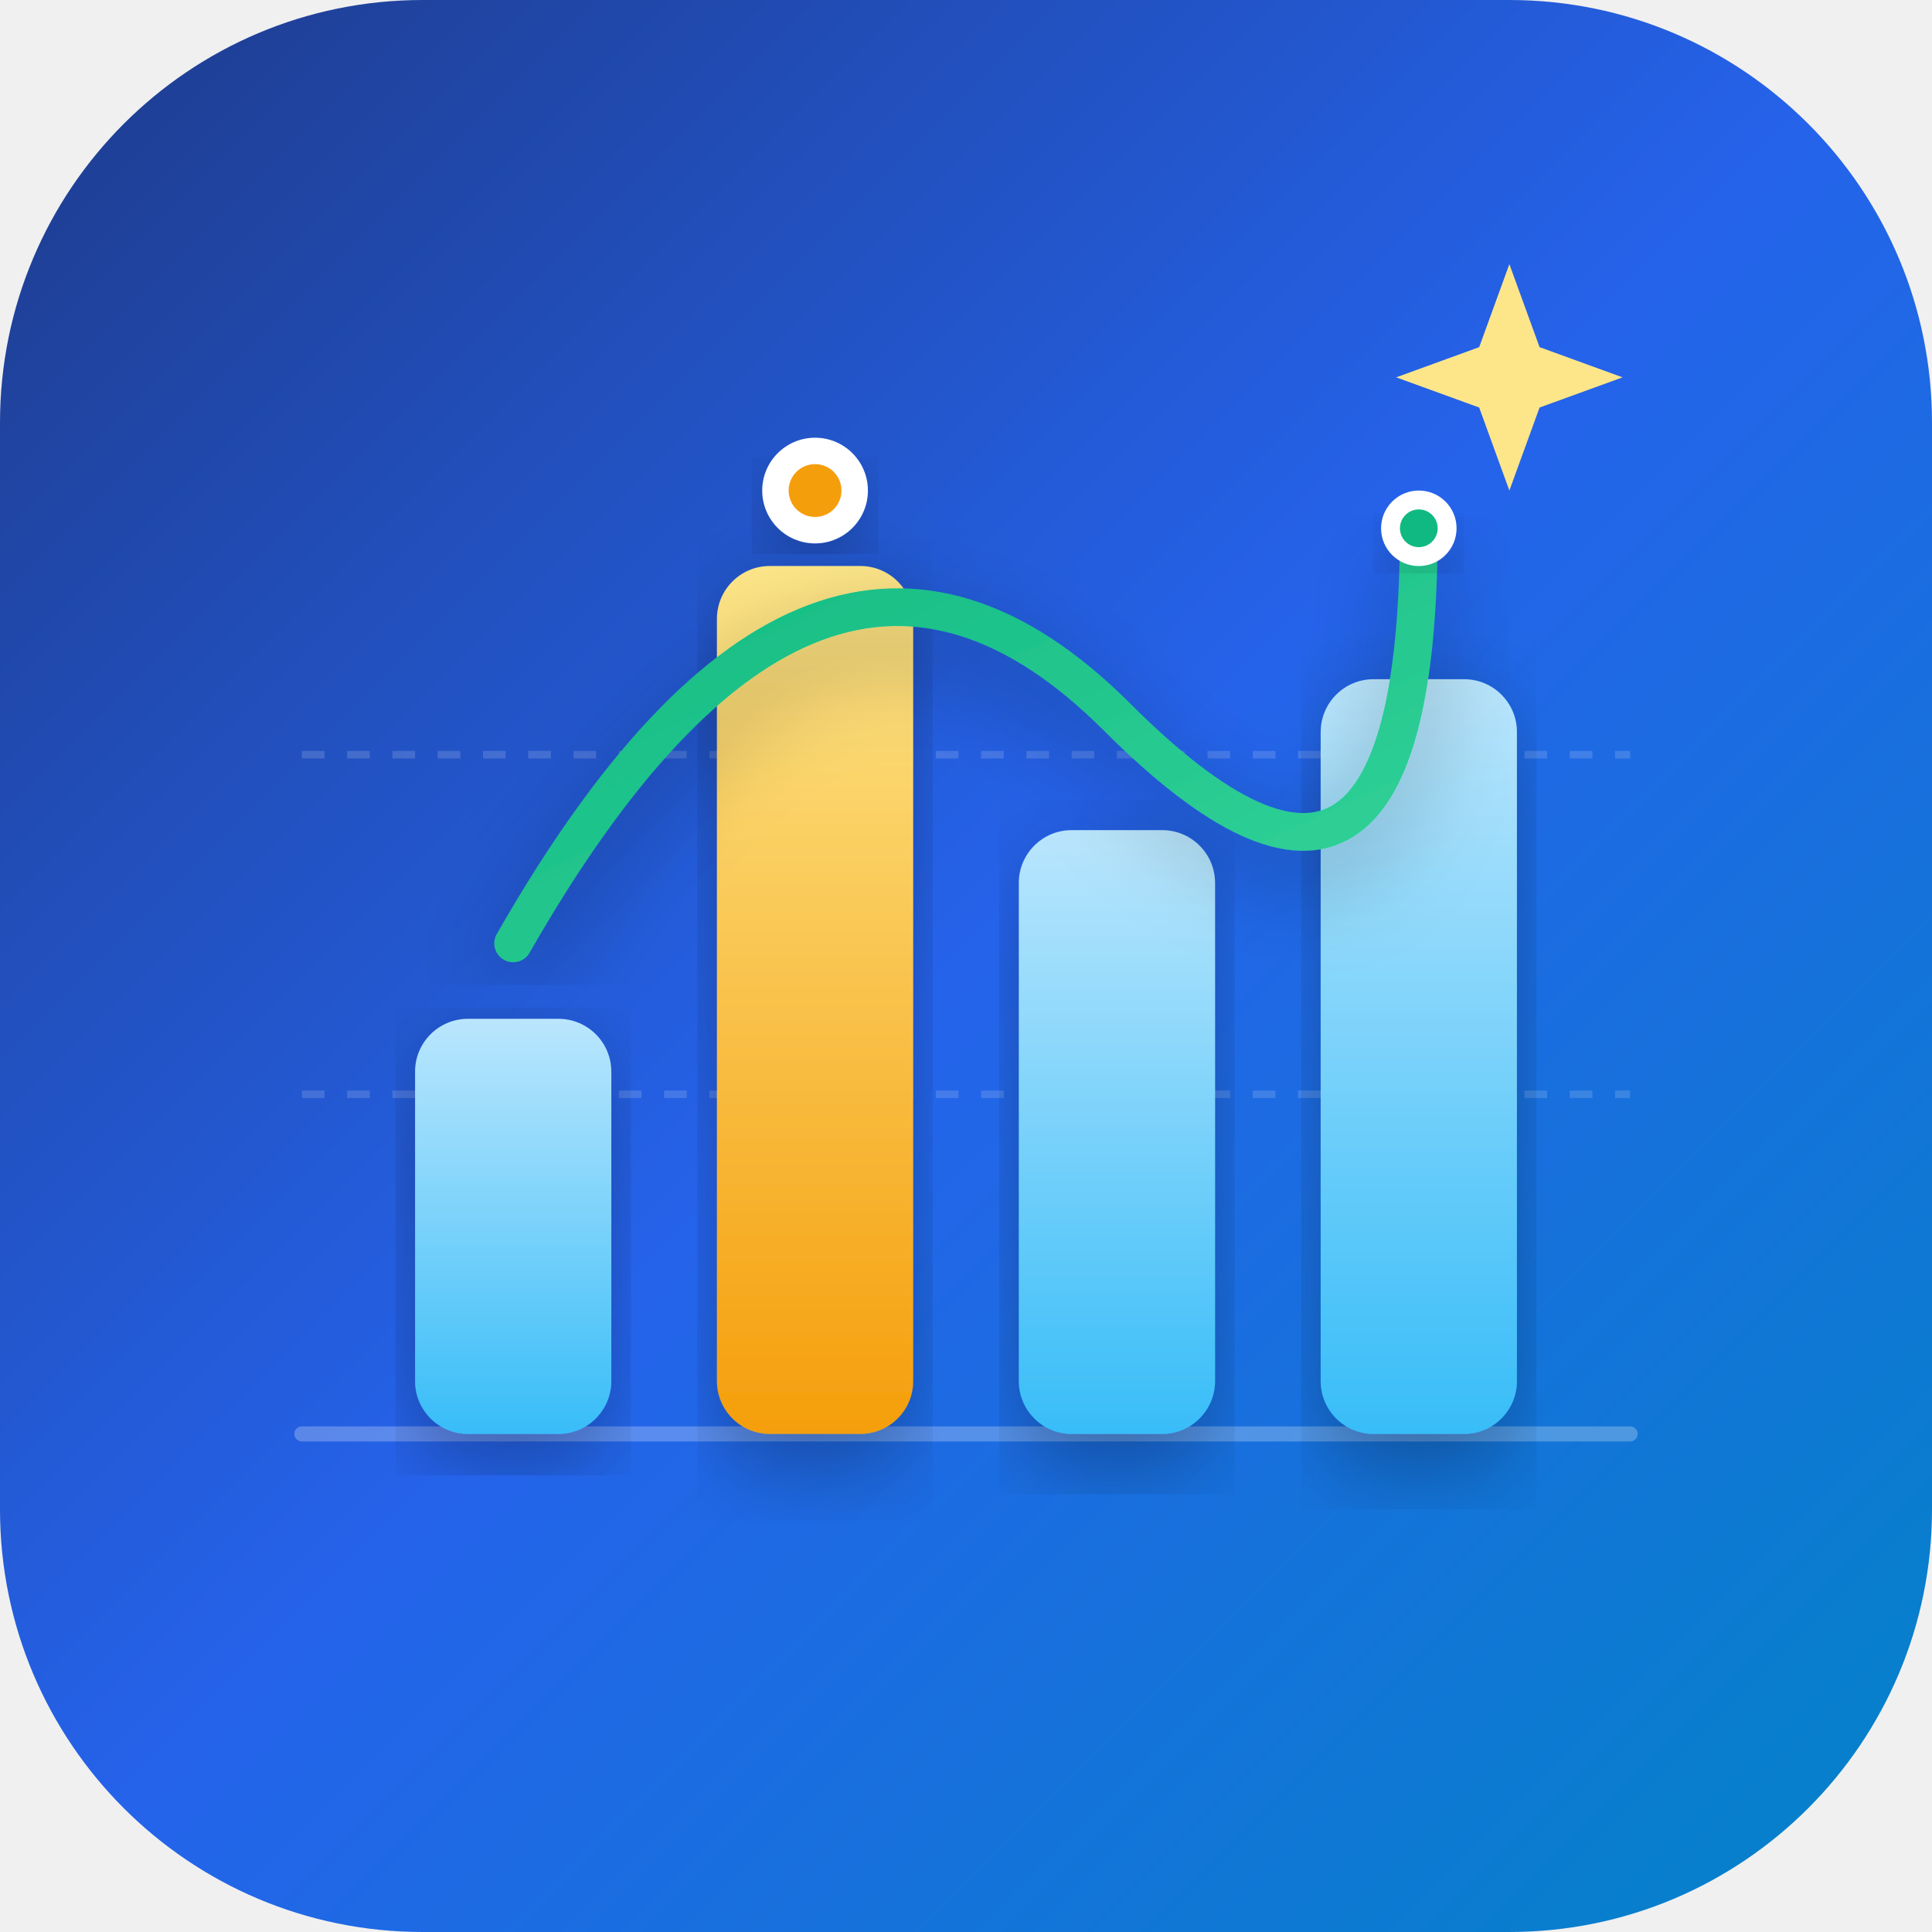
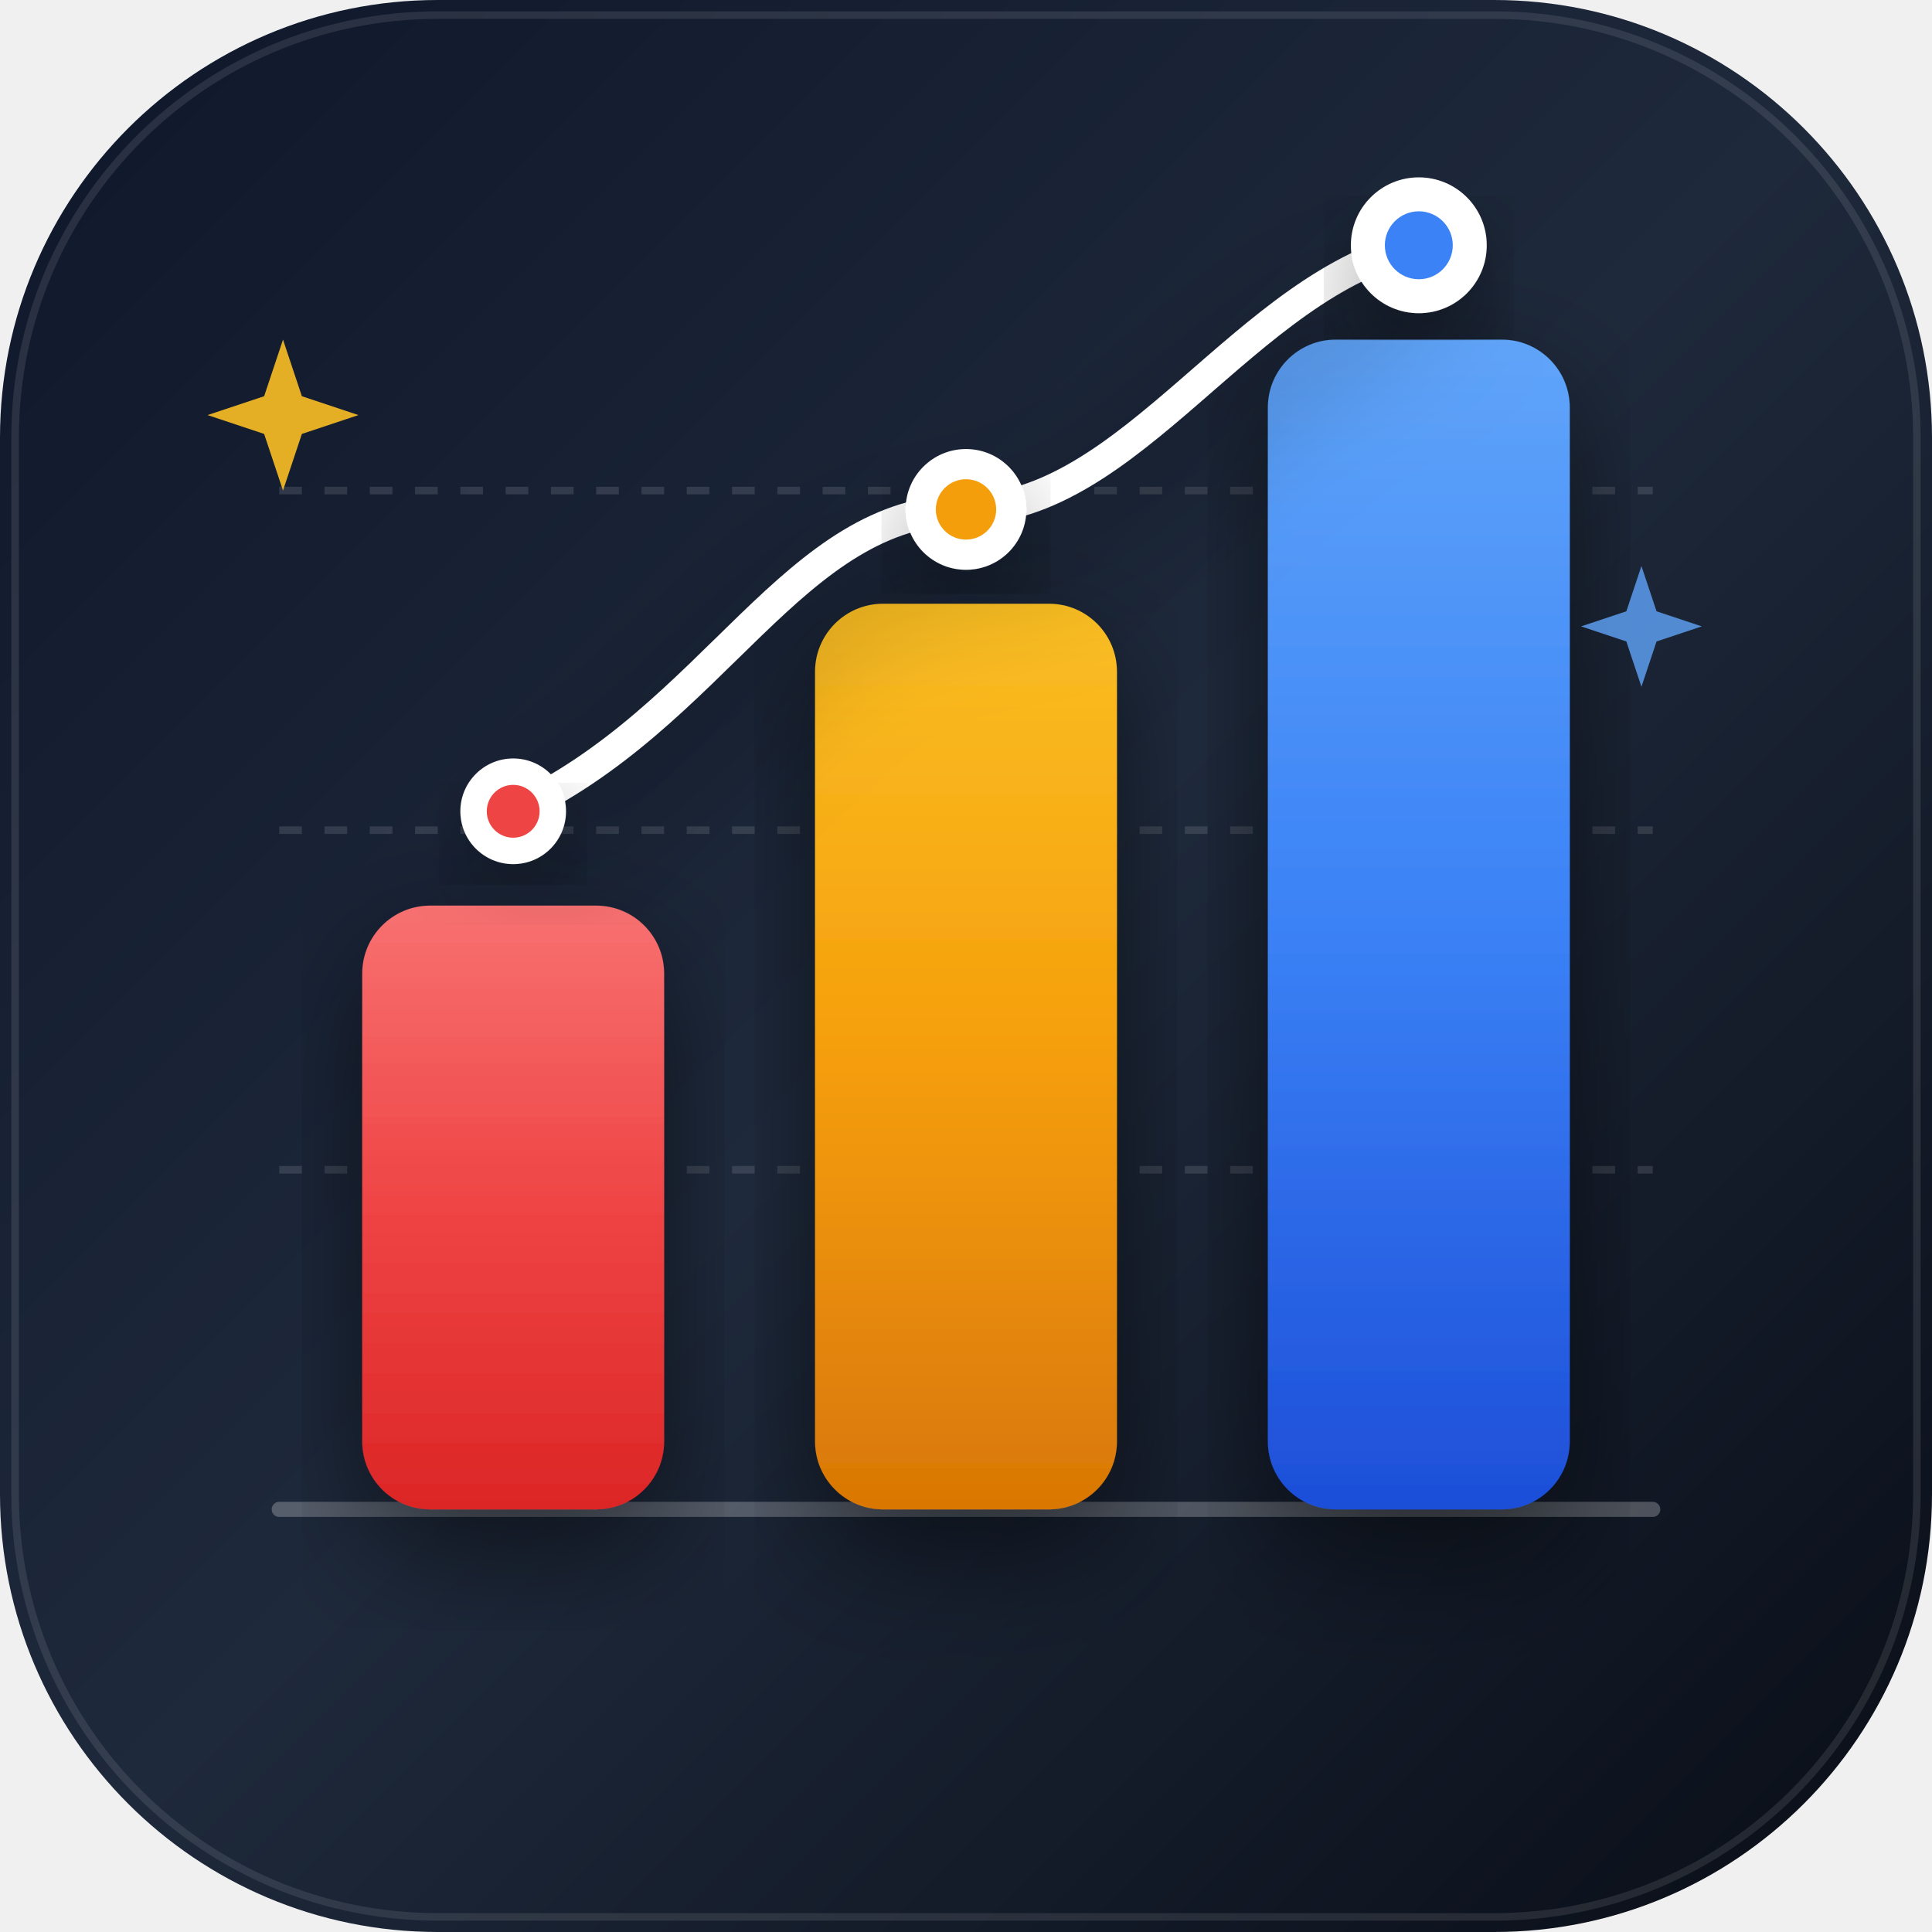
<svg xmlns="http://www.w3.org/2000/svg" viewBox="0 0 512 512">
  <defs>
    <linearGradient id="bgGrad" x1="0%" y1="0%" x2="100%" y2="100%">
-       <stop offset="0%" stop-color="#1e3a8a" />
-       <stop offset="50%" stop-color="#2563eb" />
-       <stop offset="100%" stop-color="#0284c7" />
+       <stop offset="0%" stop-color="#0f172a" />
+       <stop offset="50%" stop-color="#1e293b" />
+       <stop offset="100%" stop-color="#090d16" />
    </linearGradient>
-     <linearGradient id="barGrad1" x1="0%" y1="100%" x2="0%" y2="0%">
-       <stop offset="0%" stop-color="#38bdf8" />
-       <stop offset="100%" stop-color="#bae6fd" />
+     <linearGradient id="redBar" x1="0%" y1="100%" x2="0%" y2="0%">
+       <stop offset="0%" stop-color="#dc2626" />
+       <stop offset="50%" stop-color="#ef4444" />
+       <stop offset="100%" stop-color="#f87171" />
    </linearGradient>
-     <linearGradient id="barGrad2" x1="0%" y1="100%" x2="0%" y2="0%">
-       <stop offset="0%" stop-color="#f59e0b" />
-       <stop offset="100%" stop-color="#fde68a" />
+     <linearGradient id="yellowBar" x1="0%" y1="100%" x2="0%" y2="0%">
+       <stop offset="0%" stop-color="#d97706" />
+       <stop offset="50%" stop-color="#f59e0b" />
+       <stop offset="100%" stop-color="#fbbf24" />
    </linearGradient>
-     <linearGradient id="accentLine" x1="0%" y1="0%" x2="100%" y2="100%">
-       <stop offset="0%" stop-color="#10b981" />
-       <stop offset="100%" stop-color="#34d399" />
+     <linearGradient id="blueBar" x1="0%" y1="100%" x2="0%" y2="0%">
+       <stop offset="0%" stop-color="#1d4ed8" />
+       <stop offset="50%" stop-color="#3b82f6" />
+       <stop offset="100%" stop-color="#60a5fa" />
    </linearGradient>
-     <filter id="shadow" x="-10%" y="-10%" width="120%" height="120%">
-       <feDropShadow dx="0" dy="8" stdDeviation="12" flood-color="#000000" flood-opacity="0.3" />
+     <linearGradient id="trendGrad" x1="0%" y1="100%" x2="100%" y2="0%">
+       <stop offset="0%" stop-color="#f87171" />
+       <stop offset="50%" stop-color="#fbbf24" />
+       <stop offset="100%" stop-color="#60a5fa" />
+     </linearGradient>
+     <filter id="glowShadow" x="-20%" y="-20%" width="140%" height="140%">
+       <feDropShadow dx="0" dy="12" stdDeviation="16" flood-color="#000000" flood-opacity="0.5" />
    </filter>
  </defs>
-   <rect width="512" height="512" rx="112" fill="url(#bgGrad)" />
-   <line x1="80" y1="380" x2="432" y2="380" stroke="#ffffff" stroke-opacity="0.25" stroke-width="4" stroke-linecap="round" />
-   <line x1="80" y1="290" x2="432" y2="290" stroke="#ffffff" stroke-opacity="0.15" stroke-width="2" stroke-dasharray="6 6" />
-   <line x1="80" y1="200" x2="432" y2="200" stroke="#ffffff" stroke-opacity="0.15" stroke-width="2" stroke-dasharray="6 6" />
-   <rect x="110" y="270" width="52" height="110" rx="14" fill="url(#barGrad1)" filter="url(#shadow)" />
-   <rect x="190" y="150" width="52" height="230" rx="14" fill="url(#barGrad2)" filter="url(#shadow)" />
-   <rect x="270" y="220" width="52" height="160" rx="14" fill="url(#barGrad1)" filter="url(#shadow)" />
-   <rect x="350" y="180" width="52" height="200" rx="14" fill="url(#barGrad1)" filter="url(#shadow)" />
-   <path d="M 136 250 Q 216 110 296 190 T 376 140" fill="none" stroke="url(#accentLine)" stroke-width="10" stroke-linecap="round" filter="url(#shadow)" />
-   <circle cx="216" cy="130" r="14" fill="#ffffff" filter="url(#shadow)" />
-   <circle cx="216" cy="130" r="7" fill="#f59e0b" />
-   <circle cx="376" cy="140" r="10" fill="#ffffff" filter="url(#shadow)" />
-   <circle cx="376" cy="140" r="5" fill="#10b981" />
-   <path d="M 400 70 L 408 92 L 430 100 L 408 108 L 400 130 L 392 108 L 370 100 L 392 92 Z" fill="#fde68a" />
+   <rect width="512" height="512" rx="116" fill="url(#bgGrad)" />
+   <rect width="504" height="504" x="4" y="4" rx="112" fill="none" stroke="#ffffff" stroke-opacity="0.1" stroke-width="2" />
+   <line x1="74" y1="400" x2="438" y2="400" stroke="#ffffff" stroke-opacity="0.25" stroke-width="4" stroke-linecap="round" />
+   <line x1="74" y1="310" x2="438" y2="310" stroke="#ffffff" stroke-opacity="0.12" stroke-width="2" stroke-dasharray="6 6" />
+   <line x1="74" y1="220" x2="438" y2="220" stroke="#ffffff" stroke-opacity="0.12" stroke-width="2" stroke-dasharray="6 6" />
+   <line x1="74" y1="130" x2="438" y2="130" stroke="#ffffff" stroke-opacity="0.12" stroke-width="2" stroke-dasharray="6 6" />
+   <rect x="96" y="240" width="80" height="160" rx="18" fill="url(#redBar)" filter="url(#glowShadow)" />
+   <rect x="216" y="160" width="80" height="240" rx="18" fill="url(#yellowBar)" filter="url(#glowShadow)" />
+   <rect x="336" y="90" width="80" height="310" rx="18" fill="url(#blueBar)" filter="url(#glowShadow)" />
+   <path d="M 136 215 C 190 190, 210 135, 256 135 C 300 135, 330 75, 376 65" fill="none" stroke="#ffffff" stroke-width="8" stroke-linecap="round" filter="url(#glowShadow)" />
+   <circle cx="136" cy="215" r="14" fill="#ffffff" filter="url(#glowShadow)" />
+   <circle cx="136" cy="215" r="7" fill="#ef4444" />
+   <circle cx="256" cy="135" r="16" fill="#ffffff" filter="url(#glowShadow)" />
+   <circle cx="256" cy="135" r="8" fill="#f59e0b" />
+   <circle cx="376" cy="65" r="18" fill="#ffffff" filter="url(#glowShadow)" />
+   <circle cx="376" cy="65" r="9" fill="#3b82f6" />
+   <path d="M 75 90 L 80 105 L 95 110 L 80 115 L 75 130 L 70 115 L 55 110 L 70 105 Z" fill="#fbbf24" opacity="0.9" />
+   <path d="M 435 150 L 439 162 L 451 166 L 439 170 L 435 182 L 431 170 L 419 166 L 431 162 Z" fill="#60a5fa" opacity="0.8" />
</svg>
